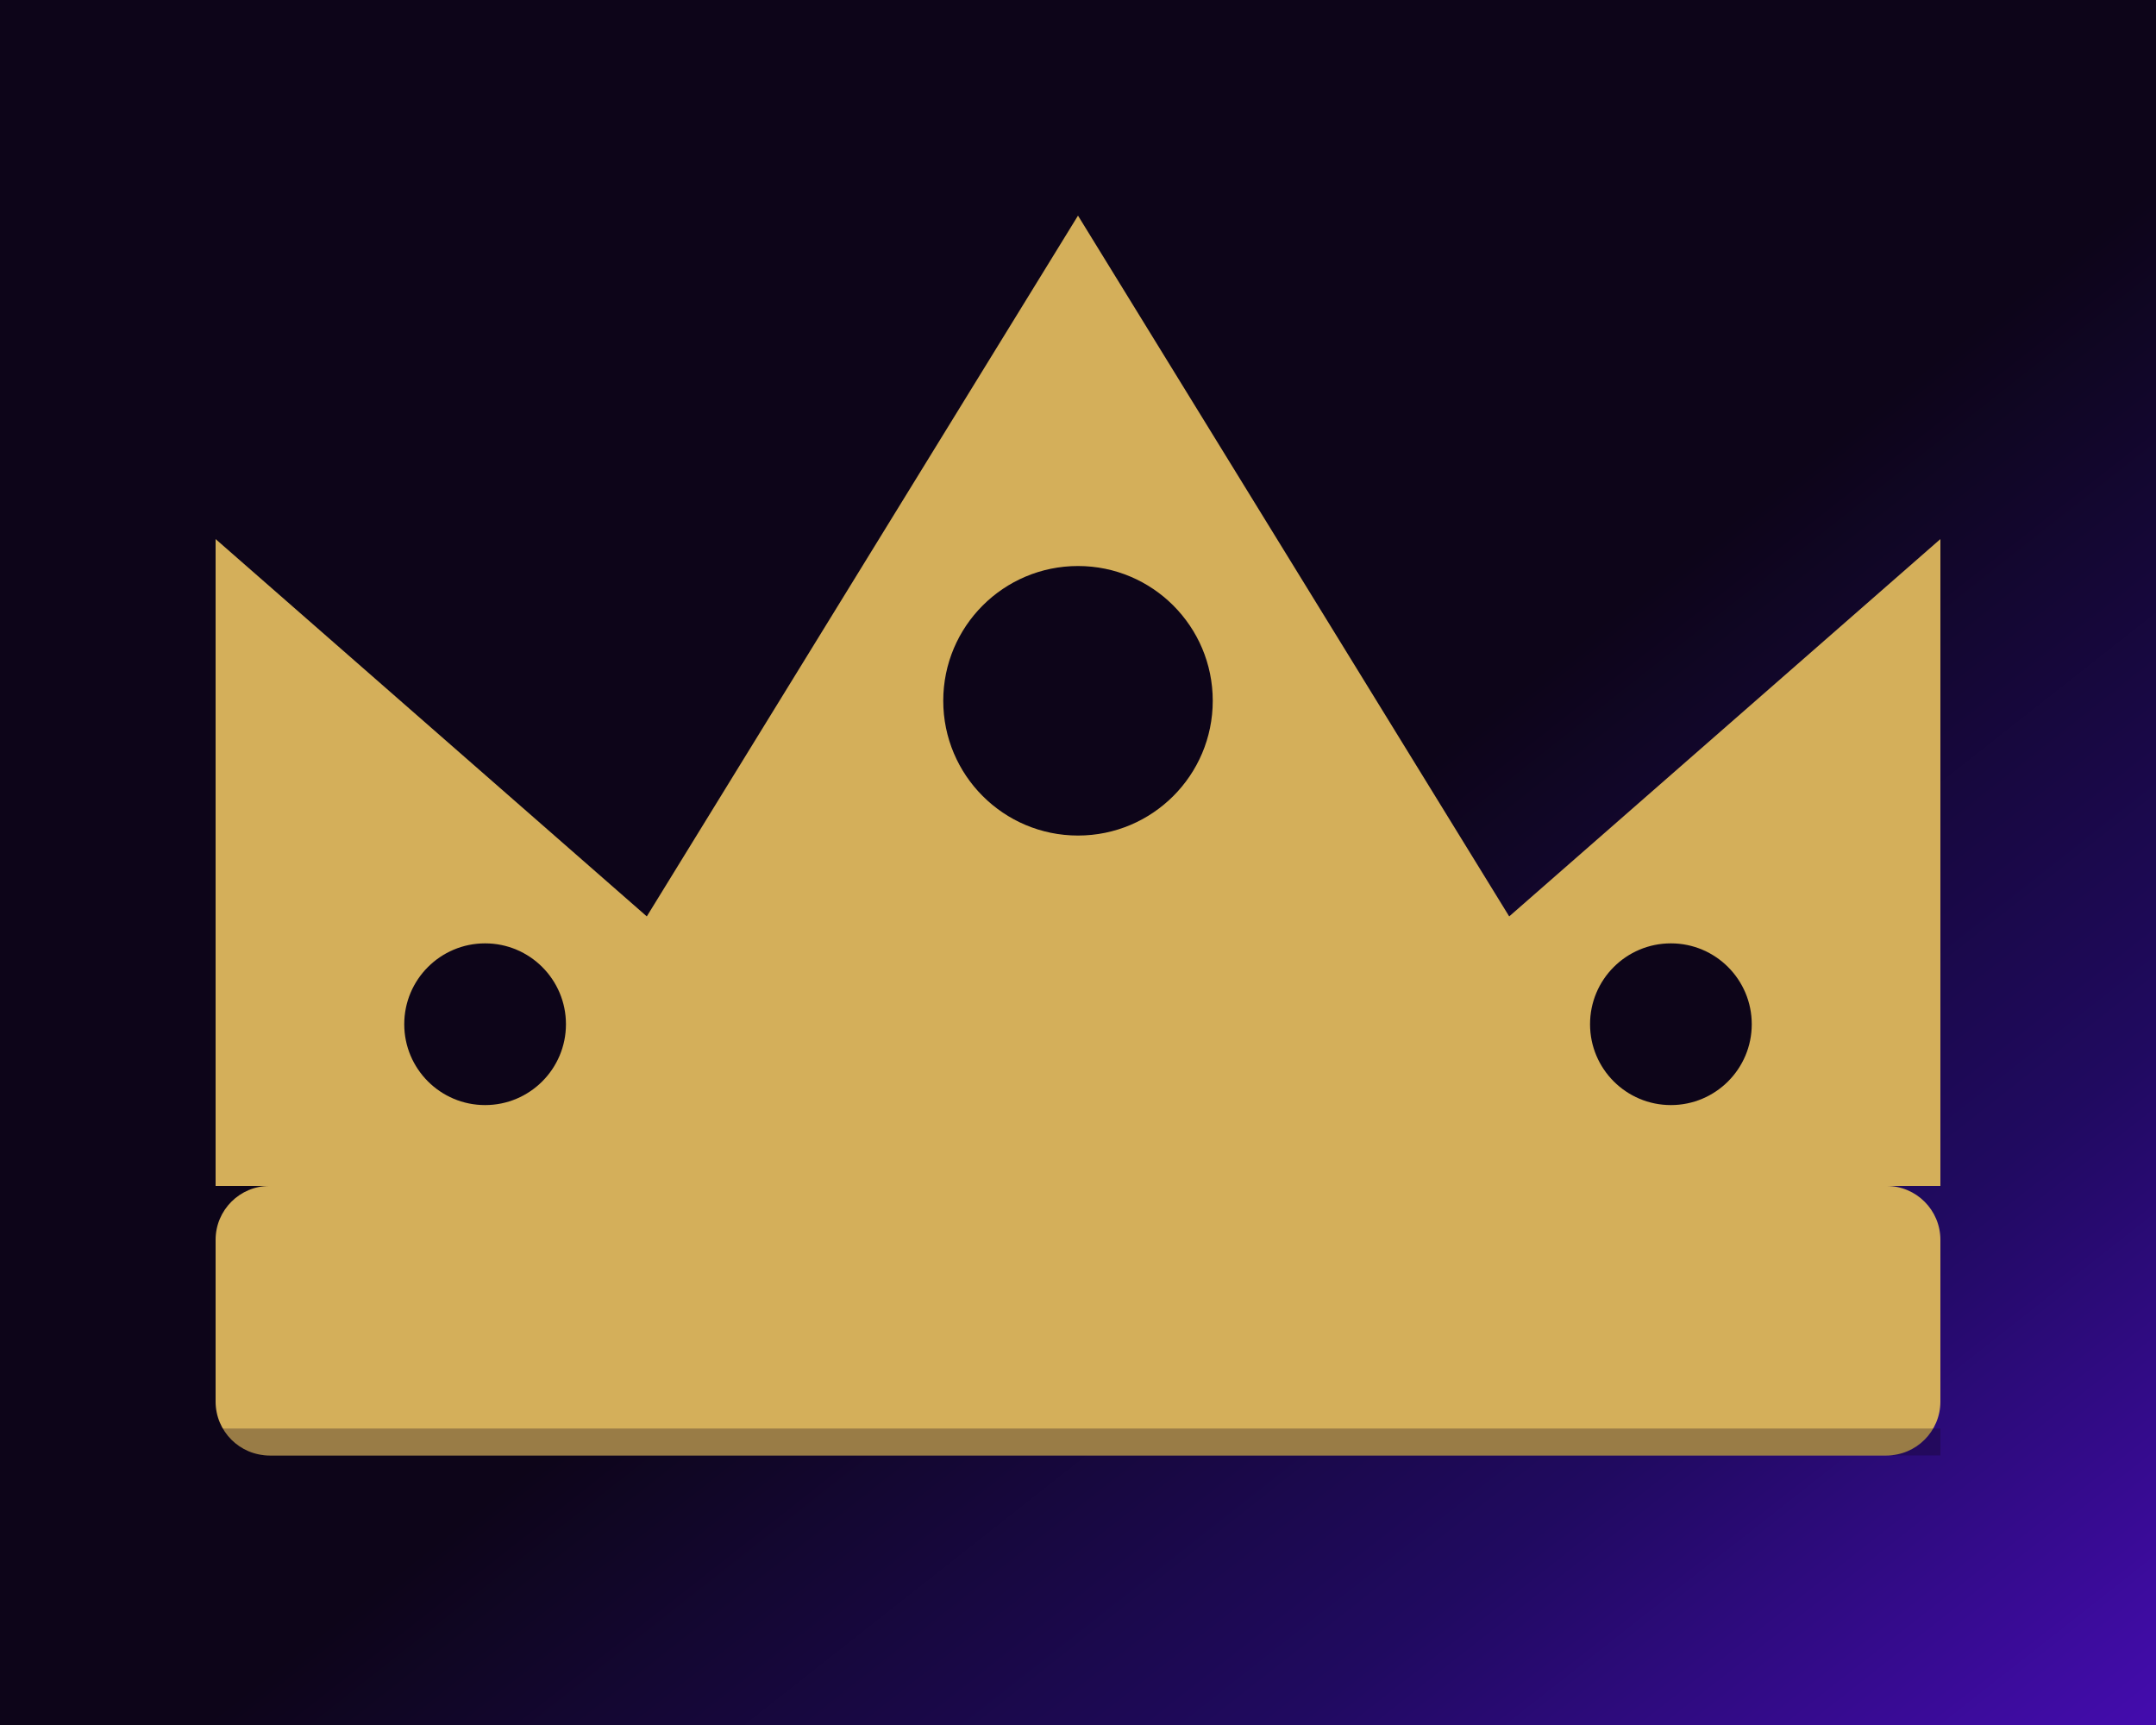
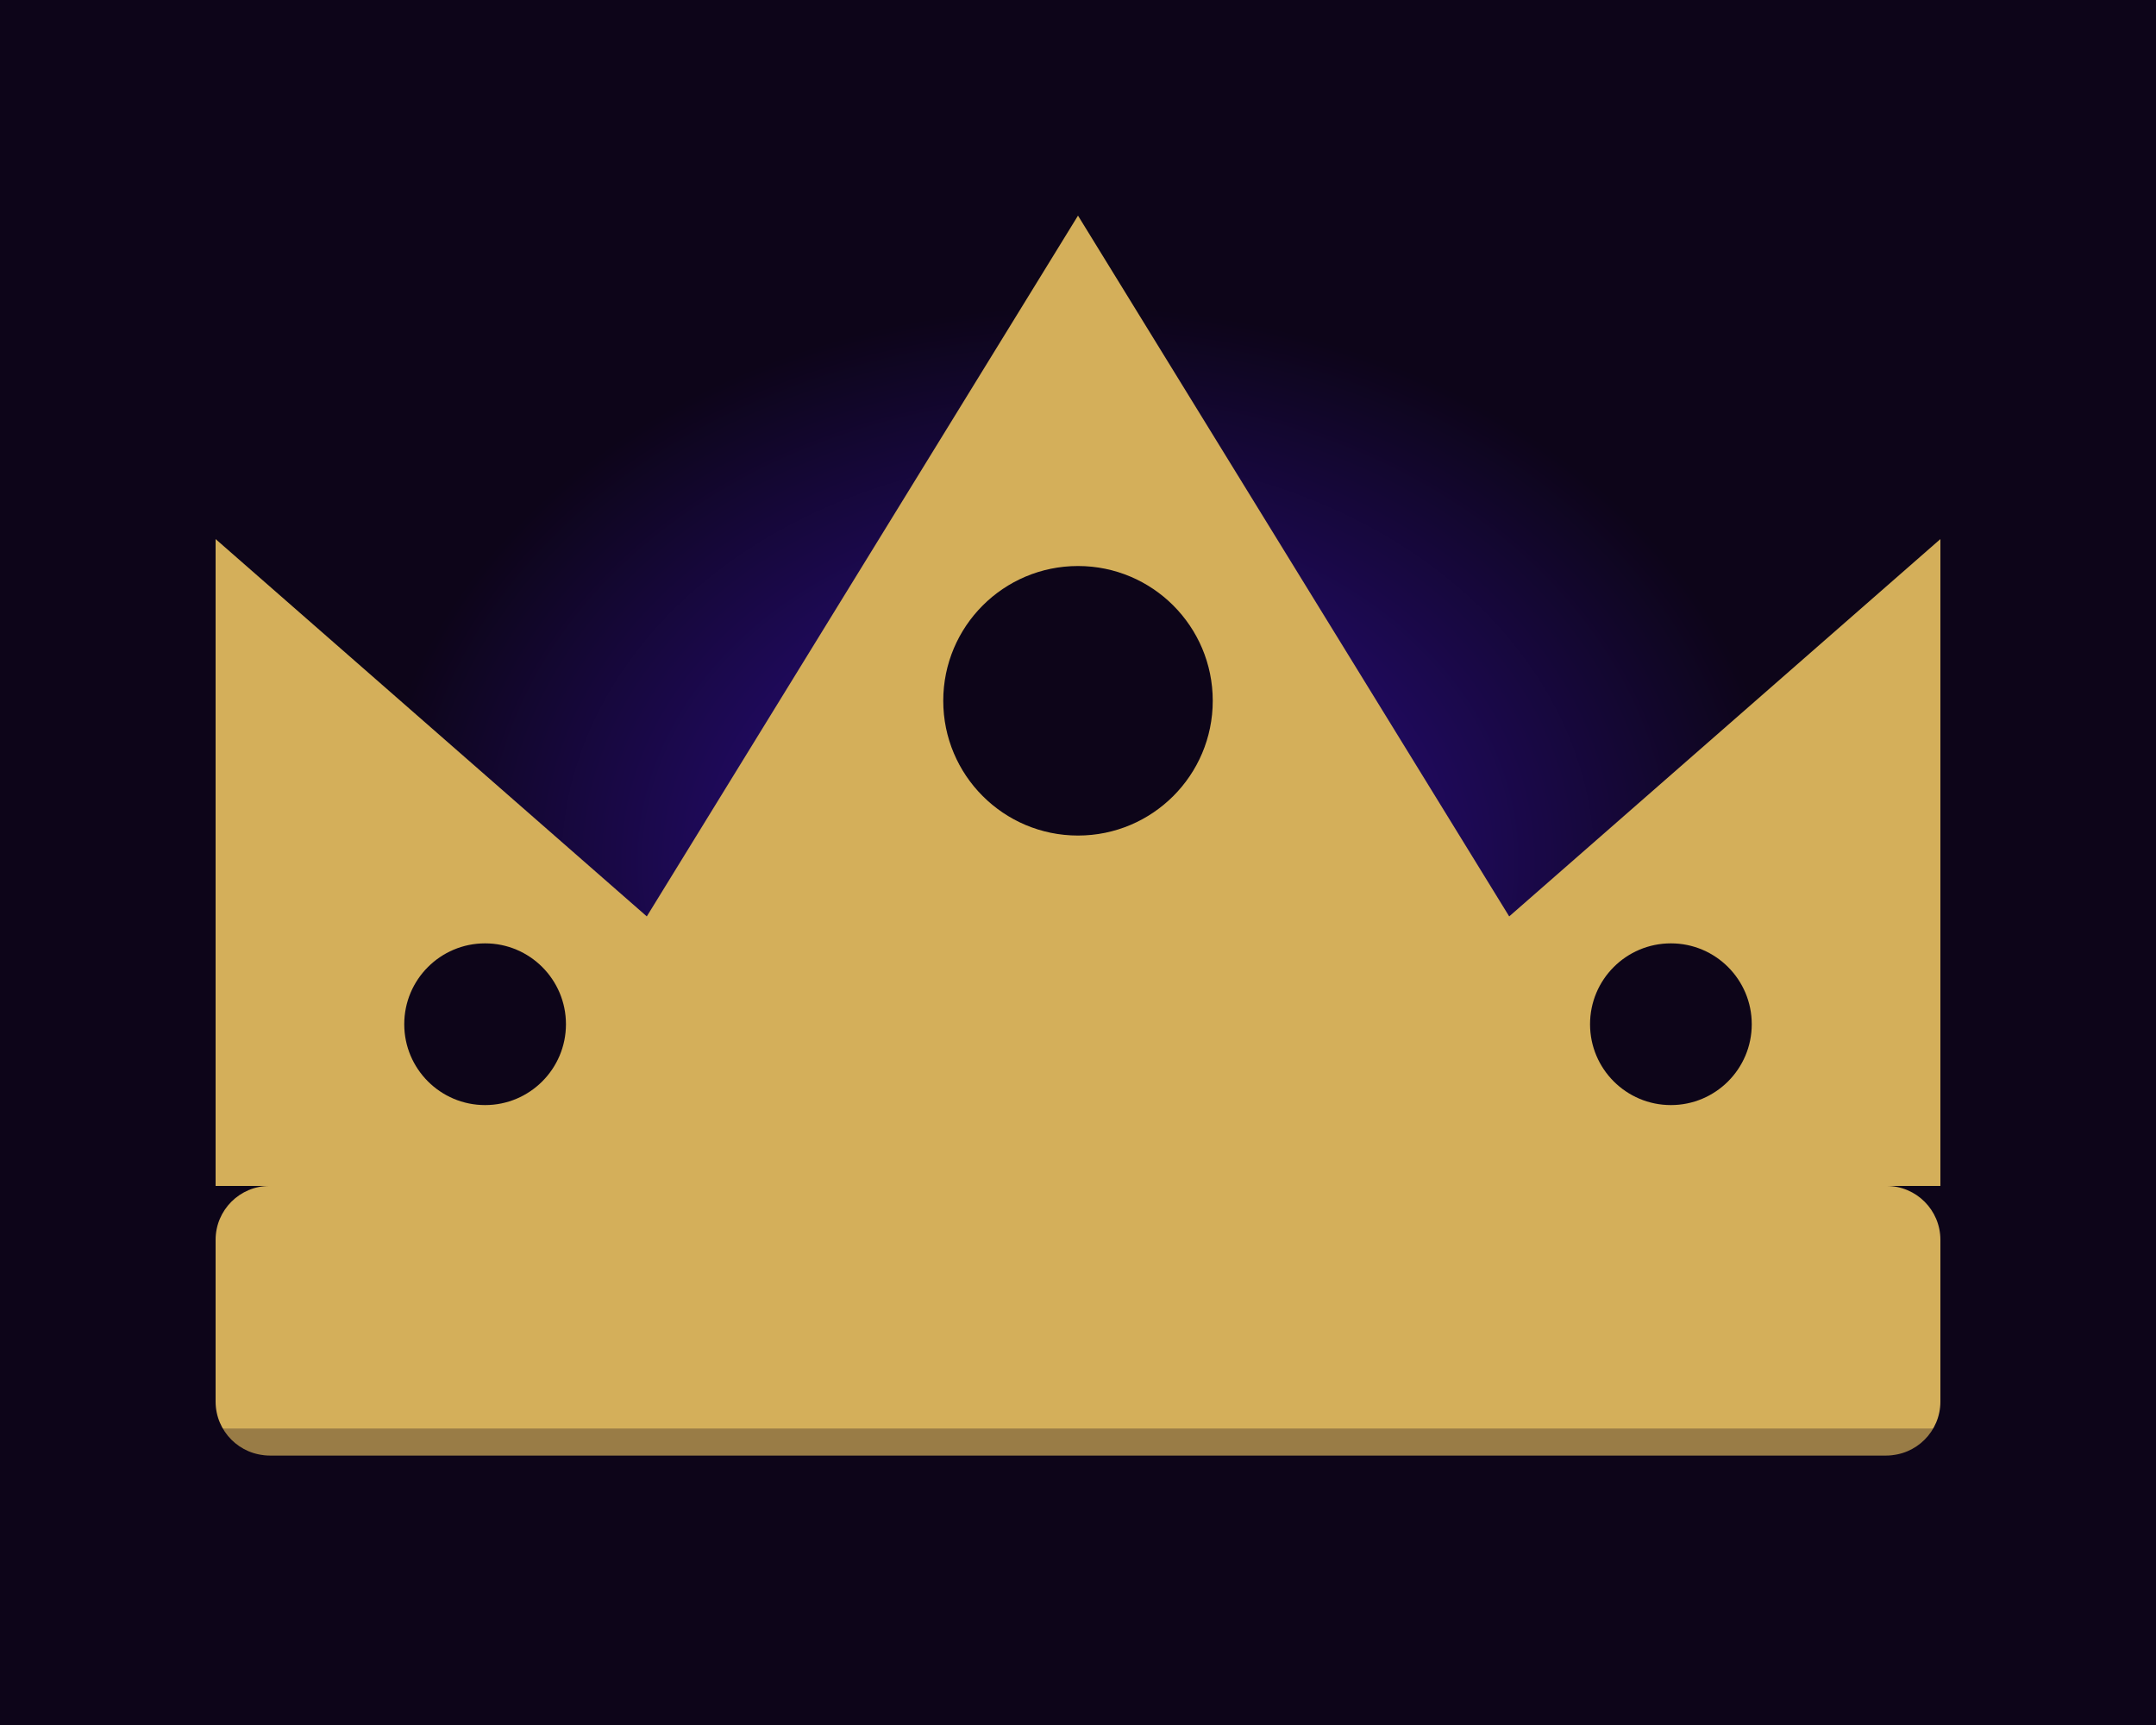
<svg xmlns="http://www.w3.org/2000/svg" width="200" height="160" viewBox="0 0 40 32" fill="none" aria-label="Kingdom Exchange Mission Network crown logo">
  <defs>
-     <linearGradient id="bg" x1="0%" y1="0%" x2="100%" y2="100%">
-       <stop offset="0%" stop-color="#0D0519" />
-       <stop offset="55%" stop-color="#0D0519" />
-       <stop offset="80%" stop-color="#200a60" />
-       <stop offset="100%" stop-color="#440cae" />
-     </linearGradient>
+     <radialGradient id="bg" cx="50%" cy="50%" r="50%">
+       <stop offset="0%" stop-color="#440cae" />
+       <stop offset="30%" stop-color="#200a60" />
+       <stop offset="65%" stop-color="#0D0519" />
+       <stop offset="100%" stop-color="#0D0519" />
+     </radialGradient>
  </defs>
  <rect width="40" height="32" fill="url(#bg)" />
  <rect x="4" y="22" width="32" height="5" rx="1" fill="#D4AF5A" />
  <path d="M4 22L4 10L12 17L20 4L28 17L36 10L36 22Z" fill="#D4AF5A" />
  <circle cx="20" cy="13" r="2.5" fill="#0D0519" />
  <circle cx="9" cy="19" r="1.5" fill="#0D0519" />
  <circle cx="31" cy="19" r="1.5" fill="#0D0519" />
  <rect x="4" y="26.5" width="32" height="0.5" fill="#0D0519" opacity="0.3" />
</svg>
